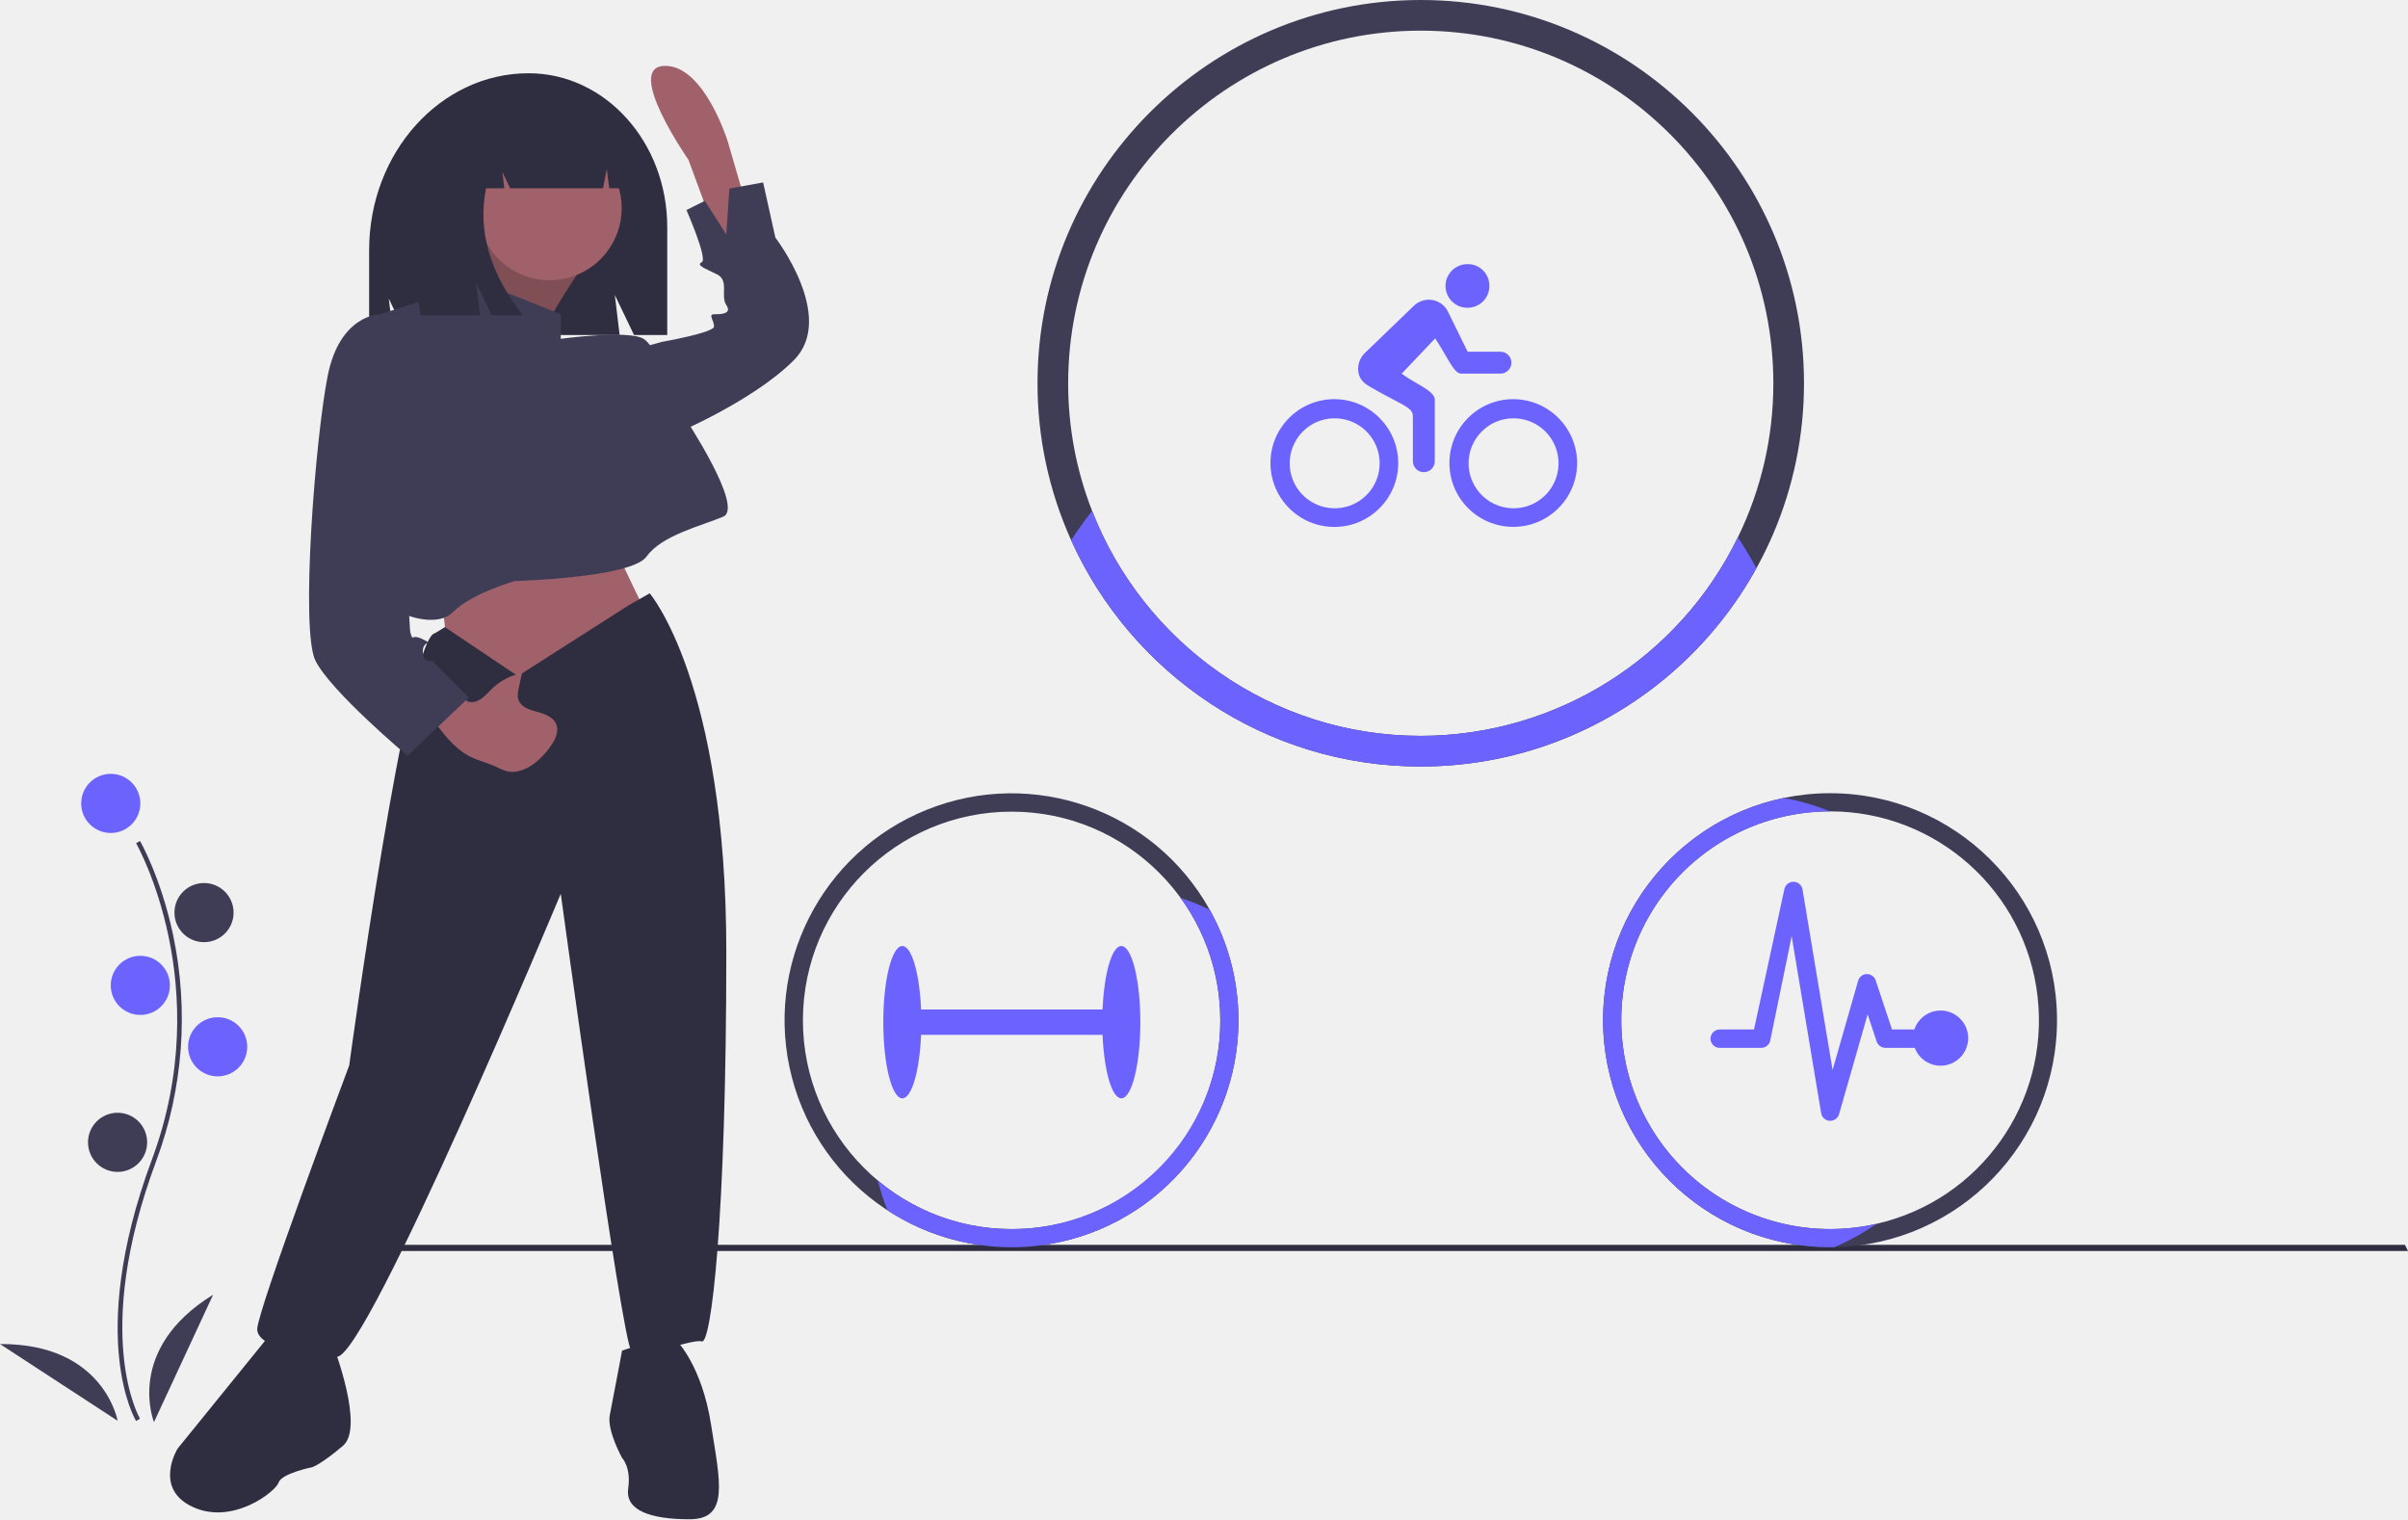
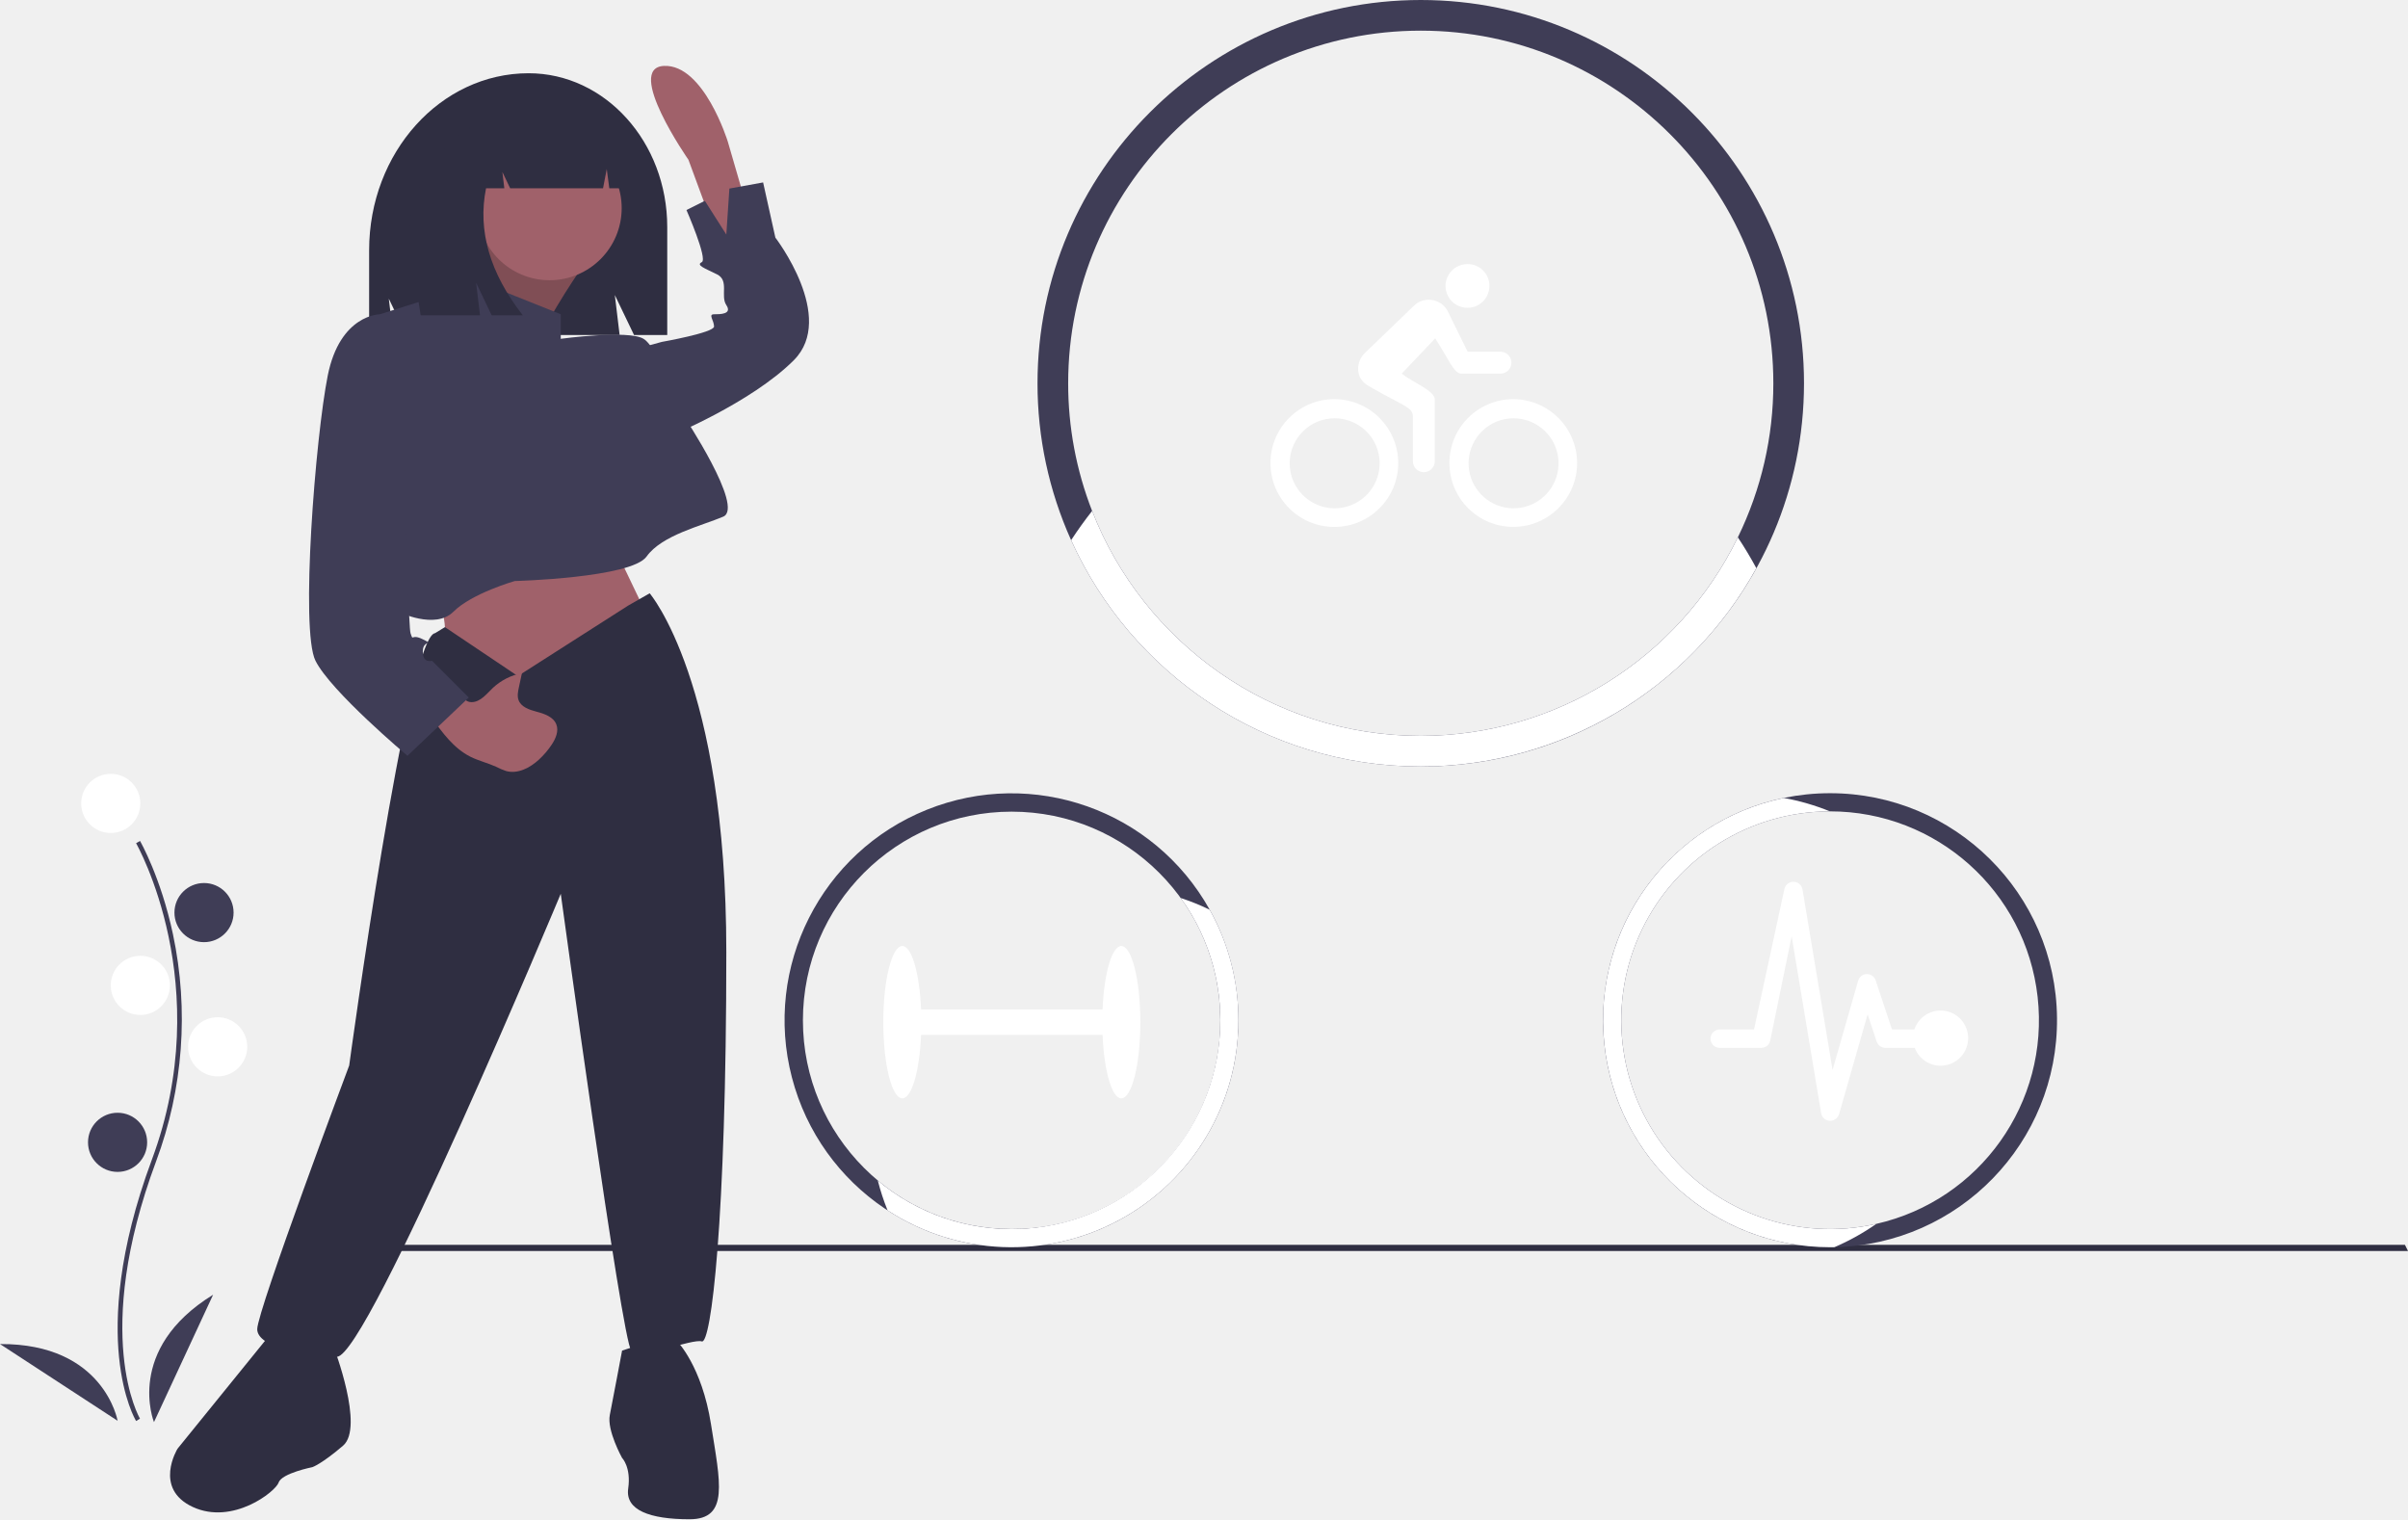
<svg xmlns="http://www.w3.org/2000/svg" id="aaded82f-cfac-45ae-8eb3-c162316e8dff" data-name="Layer 1" width="1058.696" height="667.922" viewBox="0 0 1058.696 667.922">
  <path d="M130.495,740.771c-.23-.375-5.641-9.41-7.517-28.172-1.721-17.213-.614-46.227,14.433-86.698,28.506-76.671-6.569-138.533-6.928-139.149l1.73-1.004c.091.156,9.142,15.929,14.488,41.044a179.061,179.061,0,0,1-7.416,99.807c-28.457,76.54-7.301,112.773-7.084,113.131Z" transform="translate(-70.65176 -116.0389)" fill="#3f3d56" />
-   <circle cx="48.696" cy="353.211" r="13" fill="#6c63ff" />
+   <circle cx="48.696" cy="353.211" r="13" fill="#ffffff" />
  <circle cx="89.696" cy="401.211" r="13" fill="#3f3d56" />
-   <circle cx="61.696" cy="433.211" r="13" fill="#6c63ff" />
-   <circle cx="95.696" cy="460.211" r="13" fill="#6c63ff" />
+   <circle cx="61.696" cy="433.211" r="13" fill="#ffffff" />
+   <circle cx="95.696" cy="460.211" r="13" fill="#ffffff" />
  <circle cx="51.696" cy="502.211" r="13" fill="#3f3d56" />
  <path d="M138.348,741.25s-13-32,26-56Z" transform="translate(-70.65176 -116.0389)" fill="#3f3d56" />
  <path d="M122.36,740.67s-5.916-34.029-51.709-33.738Z" transform="translate(-70.65176 -116.0389)" fill="#3f3d56" />
  <polygon points="1058.696 549.974 135.333 549.974 135.333 547.278 1057.349 547.278 1058.696 549.974" fill="#2f2e41" />
  <path d="M303.07,148.239h0c33.656,0,60.94,30.279,60.94,67.63v47.455H349.414l-8.45-17.582,2.112,17.582H249.267l-7.681-15.984,1.92,15.984h-10.562V226.063C232.944,183.082,264.34,148.239,303.07,148.239Z" transform="translate(-70.65176 -116.0389)" fill="#2f2e41" />
  <path d="M406.497,232.877,390.622,178.25s-10.512-34-28.019-33.236,10.725,41.256,10.725,41.256L385.569,219.467l2.618,12.444Z" transform="translate(-70.65176 -116.0389)" fill="#a0616a" />
  <path d="M341.456,358.001,356.284,389.004,296.973,429.443l-31.003-26.96s2.696-18.872-5.392-25.612S341.456,358.001,341.456,358.001Z" transform="translate(-70.65176 -116.0389)" fill="#a0616a" />
  <path d="M325.281,235.335s-20.22,29.655-17.524,33.699-47.179-8.088-47.179-8.088,25.612-33.699,25.612-43.135Z" transform="translate(-70.65176 -116.0389)" fill="#a0616a" />
  <path d="M325.281,235.335s-20.22,29.655-17.524,33.699-47.179-8.088-47.179-8.088,25.612-33.699,25.612-43.135Z" transform="translate(-70.65176 -116.0389)" opacity="0.2" />
  <circle cx="241.627" cy="91.497" r="31.701" fill="#a0616a" />
  <path d="M270.013,235.335l47.179,18.872v10.784s29.655-4.044,36.395,0,17.524,33.699,17.524,33.699,26.96,40.439,17.524,44.483-26.96,8.088-33.699,17.524-57.963,10.784-57.963,10.784-18.872,5.392-26.96,13.48-24.264,0-24.264,0l-8.088-130.754,25.612-8.088Z" transform="translate(-70.65176 -116.0389)" fill="#3f3d56" />
  <path d="M346.848,270.382l14.828-4.044s22.916-4.044,22.916-6.74-2.696-5.392,0-5.392,8.088,0,5.392-4.044,1.348-10.784-4.044-13.48-9.436-4.044-6.74-5.392-6.74-22.916-6.74-22.916l8.088-4.044,9.436,14.828,1.348-20.22,14.828-2.696,5.392,24.264s26.96,35.047,8.088,53.919-55.267,33.699-55.267,33.699Z" transform="translate(-70.65176 -116.0389)" fill="#3f3d56" />
  <path d="M346.848,382.264l9.436-5.392s33.699,39.091,33.699,157.713-6.74,172.541-10.784,171.193-26.96,8.088-31.003,4.044S317.193,508.974,317.193,508.974s-84.922,203.544-98.402,203.544S183.743,708.474,183.743,700.387s40.439-115.926,40.439-115.926S249.794,395.744,261.926,394.396l4.348-2.648L298.321,413.268Z" transform="translate(-70.65176 -116.0389)" fill="#2f2e41" />
  <path d="M356.284,705.778h12.132s10.784,10.784,14.828,36.395,8.088,41.787-9.436,41.787-28.308-4.044-26.96-13.48-2.696-13.48-2.696-13.48-6.74-12.132-5.392-18.872,5.392-28.308,5.392-28.308Z" transform="translate(-70.65176 -116.0389)" fill="#2f2e41" />
  <path d="M217.442,708.474s13.48,35.047,4.044,43.135-13.48,9.436-13.48,9.436-13.48,2.696-14.828,6.74S172.959,786.657,155.436,778.569s-6.74-25.612-6.74-25.612l40.439-49.875s14.828,2.696,14.828,5.392S217.442,708.474,217.442,708.474Z" transform="translate(-70.65176 -116.0389)" fill="#2f2e41" />
  <path d="M287.439,418.38a25.967,25.967,0,0,1,12.68-6.421l-1.354,6.355c-.386,1.809-.765,3.731-.143,5.473,1.089,3.048,4.662,4.271,7.791,5.096,3.536.932,7.568,2.278,8.86,5.699,1.103,2.92-.309,6.172-2.03,8.776a36.033,36.033,0,0,1-5.685,6.668c-3.909,3.589-9.283,6.398-14.398,4.983a30.494,30.494,0,0,1-4.435-1.889c-3.661-1.672-7.64-2.589-11.239-4.39-7.348-3.679-12.4-10.638-17.158-17.338a3.362,3.362,0,0,1-.892-2.495,3.138,3.138,0,0,1,.576-1.123c2.753-3.881,8.634-11.26,13.11-6.237,1.408,1.58,2.508,3.177,4.843,3.188C281.967,424.742,284.81,420.818,287.439,418.38Z" transform="translate(-70.65176 -116.0389)" fill="#a0616a" />
  <path d="M247.098,256.902l-9.436-2.696s-17.524,0-22.916,26.96-12.132,111.882-5.392,125.362S249.794,448.315,249.794,448.315l26.96-25.612-16.176-16.176s-4.044,1.348-4.044-4.044,5.392-2.696,0-5.392-4.044,1.348-5.392-2.696S247.098,256.902,247.098,256.902Z" transform="translate(-70.65176 -116.0389)" fill="#3f3d56" />
  <path d="M284.675,168.735c5.451-7.018,13.49-11.464,22.465-11.464h1.066c20.55,0,37.209,18.595,37.209,41.534v0h-6.886l-1.112-8.464-1.63,8.464H294.947l-3.422-7.161.855,7.161h-8.034q-5.624,27.928,16.16,55.856h-13.686l-6.843-14.322,1.711,14.322H255.6l-5.132-32.941C250.468,197.05,264.802,176.131,284.675,168.735Z" transform="translate(-70.65176 -116.0389)" fill="#2f2e41" />
  <path d="M695.3,116.039c-92.916,0-168.497,75.581-168.497,168.497a167.593,167.593,0,0,0,14.774,68.989c26.407,58.61,85.367,99.508,153.723,99.508a168.59,168.59,0,0,0,168.497-168.497C863.797,191.62,788.202,116.039,695.3,116.039ZM834.708,352.272a155.175,155.175,0,0,1-139.408,87.281c-65.687,0-121.965-41.073-144.49-98.888a153.877,153.877,0,0,1-10.528-56.13c0-85.475,69.542-155.017,155.017-155.017s155.017,69.542,155.017,155.017A153.935,153.935,0,0,1,834.708,352.272Z" transform="translate(-70.65176 -116.0389)" fill="#3f3d56" />
-   <path d="M842.849,365.832A168.606,168.606,0,0,1,695.3,453.033c-68.356,0-127.316-40.898-153.723-99.508q4.347-6.652,9.234-12.86c22.525,57.815,78.803,98.888,144.49,98.888A155.175,155.175,0,0,0,834.708,352.272Q839.075,358.843,842.849,365.832Z" transform="translate(-70.65176 -116.0389)" fill="#6c63ff" />
-   <path d="M657.322,299.947a19.777,19.777,0,1,1-13.871,5.807,19.515,19.515,0,0,1,13.871-5.807m0-8.425a28.088,28.088,0,1,0,28.073,28.103A28.161,28.161,0,0,0,657.322,291.523Zm58.523-40.168a9.58,9.58,0,0,0,9.628-9.628,9.478,9.478,0,0,0-9.568-9.568,9.599,9.599,0,1,0-.06,19.197Zm20.129,48.593a19.777,19.777,0,1,1-13.871,5.807,19.515,19.515,0,0,1,13.871-5.807m0-8.425a28.073,28.073,0,1,0,28.073,28.073A28.161,28.161,0,0,0,735.974,291.523Z" transform="translate(-70.65176 -116.0389)" fill="#6c63ff" />
-   <path d="M730.347,270.671H715.905l-8.876-18.083a9.414,9.414,0,0,0-14.894-1.986L670.561,271.393a9.797,9.797,0,0,0-2.798,6.74c0,5.235,3.791,7.101,5.566,8.154,13.69,7.883,18.505,8.756,18.505,12.697V318.813a4.814,4.814,0,0,0,9.628,0V291.733c0-3.972-9.147-7.221-14.533-11.434l14.713-15.496c5.627,8.575,8.214,15.496,11.434,15.496h17.271a4.814,4.814,0,1,0,0-9.628Z" transform="translate(-70.65176 -116.0389)" fill="#6c63ff" />
-   <path d="M563.642,531.938c-4.147,0-7.581,12.074-8.246,27.906H475.613c-.665-15.832-4.099-27.906-8.246-27.906-4.624,0-8.372,14.993-8.372,33.487s3.748,33.487,8.372,33.487c4.147,0,7.581-12.074,8.246-27.906h79.783c.665,15.832,4.099,27.906,8.246,27.906,4.624,0,8.372-14.993,8.372-33.487S568.266,531.938,563.642,531.938Z" transform="translate(-70.65176 -116.0389)" fill="#6c63ff" />
+   <path d="M842.849,365.832A168.606,168.606,0,0,1,695.3,453.033c-68.356,0-127.316-40.898-153.723-99.508q4.347-6.652,9.234-12.86c22.525,57.815,78.803,98.888,144.49,98.888A155.175,155.175,0,0,0,834.708,352.272Q839.075,358.843,842.849,365.832Z" transform="translate(-70.65176 -116.0389)" fill="#ffffff" />
+   <path d="M657.322,299.947a19.777,19.777,0,1,1-13.871,5.807,19.515,19.515,0,0,1,13.871-5.807m0-8.425a28.088,28.088,0,1,0,28.073,28.103A28.161,28.161,0,0,0,657.322,291.523Zm58.523-40.168a9.58,9.58,0,0,0,9.628-9.628,9.478,9.478,0,0,0-9.568-9.568,9.599,9.599,0,1,0-.06,19.197Zm20.129,48.593a19.777,19.777,0,1,1-13.871,5.807,19.515,19.515,0,0,1,13.871-5.807m0-8.425a28.073,28.073,0,1,0,28.073,28.073A28.161,28.161,0,0,0,735.974,291.523Z" transform="translate(-70.65176 -116.0389)" fill="#ffffff" />
+   <path d="M730.347,270.671H715.905l-8.876-18.083a9.414,9.414,0,0,0-14.894-1.986L670.561,271.393a9.797,9.797,0,0,0-2.798,6.74c0,5.235,3.791,7.101,5.566,8.154,13.69,7.883,18.505,8.756,18.505,12.697V318.813a4.814,4.814,0,0,0,9.628,0V291.733c0-3.972-9.147-7.221-14.533-11.434l14.713-15.496c5.627,8.575,8.214,15.496,11.434,15.496h17.271a4.814,4.814,0,1,0,0-9.628Z" transform="translate(-70.65176 -116.0389)" fill="#ffffff" />
+   <path d="M563.642,531.938c-4.147,0-7.581,12.074-8.246,27.906H475.613c-.665-15.832-4.099-27.906-8.246-27.906-4.624,0-8.372,14.993-8.372,33.487s3.748,33.487,8.372,33.487c4.147,0,7.581-12.074,8.246-27.906h79.783c.665,15.832,4.099,27.906,8.246,27.906,4.624,0,8.372-14.993,8.372-33.487S568.266,531.938,563.642,531.938Z" transform="translate(-70.65176 -116.0389)" fill="#ffffff" />
  <path d="M602.505,515.983a99.773,99.773,0,1,0,12.644,48.581A99.85,99.85,0,0,0,602.505,515.983Zm-87.16,140.392a91.753,91.753,0,1,1,91.824-91.811A91.358,91.358,0,0,1,515.345,656.375Z" transform="translate(-70.65176 -116.0389)" fill="#3f3d56" />
-   <path d="M615.149,564.564a99.757,99.757,0,0,1-154.276,83.588,102.67,102.67,0,0,1-4.287-13.102A91.76,91.76,0,0,0,589.74,510.821a102.301,102.301,0,0,1,12.765,5.163A99.19,99.19,0,0,1,615.149,564.564Z" transform="translate(-70.65176 -116.0389)" fill="#6c63ff" />
+   <path d="M615.149,564.564a99.757,99.757,0,0,1-154.276,83.588,102.67,102.67,0,0,1-4.287-13.102A91.76,91.76,0,0,0,589.74,510.821a102.301,102.301,0,0,1,12.765,5.163A99.19,99.19,0,0,1,615.149,564.564Z" transform="translate(-70.65176 -116.0389)" fill="#ffffff" />
  <path d="M875.255,464.76a99.804,99.804,0,1,0,0,199.608c.647,0,1.281,0,1.928-.027a99.8,99.8,0,0,0-1.928-199.581ZM895.596,654.097a91.818,91.818,0,1,1-20.395-181.357h.054A91.818,91.818,0,0,1,895.596,654.097Z" transform="translate(-70.65176 -116.0389)" fill="#3f3d56" />
-   <path d="M895.596,654.097a102.659,102.659,0,0,1-18.413,10.245c-.647.027-1.281.027-1.928.027a99.806,99.806,0,0,1-20.328-197.519,102.298,102.298,0,0,1,20.274,5.891A91.817,91.817,0,1,0,895.596,654.097Z" transform="translate(-70.65176 -116.0389)" fill="#6c63ff" />
-   <path d="M924.491,560.321a12.198,12.198,0,0,0-12.179,8.313h-9.829l-7.176-21.578a4.043,4.043,0,0,0-3.841-2.779h-.076a3.995,3.995,0,0,0-3.79,2.931l-11.244,39.24-13.215-79.363a4.057,4.057,0,0,0-7.934-.328L841.818,568.634H826.809a4.043,4.043,0,1,0,0,8.085h18.192a4.03,4.03,0,0,0,3.916-3.057l9.45-46.036,12.962,77.797a4.014,4.014,0,0,0,3.765,3.361h.227a4.055,4.055,0,0,0,3.891-2.931l12.558-43.863L895.737,573.94a4.076,4.076,0,0,0,3.841,2.779h12.911A12.131,12.131,0,1,0,924.491,560.321Z" transform="translate(-70.65176 -116.0389)" fill="#6c63ff" />
+   <path d="M895.596,654.097a102.659,102.659,0,0,1-18.413,10.245c-.647.027-1.281.027-1.928.027a99.806,99.806,0,0,1-20.328-197.519,102.298,102.298,0,0,1,20.274,5.891A91.817,91.817,0,1,0,895.596,654.097Z" transform="translate(-70.65176 -116.0389)" fill="#ffffff" />
+   <path d="M924.491,560.321a12.198,12.198,0,0,0-12.179,8.313h-9.829l-7.176-21.578a4.043,4.043,0,0,0-3.841-2.779h-.076a3.995,3.995,0,0,0-3.79,2.931l-11.244,39.24-13.215-79.363a4.057,4.057,0,0,0-7.934-.328L841.818,568.634H826.809a4.043,4.043,0,1,0,0,8.085h18.192a4.03,4.03,0,0,0,3.916-3.057l9.45-46.036,12.962,77.797a4.014,4.014,0,0,0,3.765,3.361h.227a4.055,4.055,0,0,0,3.891-2.931l12.558-43.863L895.737,573.94a4.076,4.076,0,0,0,3.841,2.779h12.911A12.131,12.131,0,1,0,924.491,560.321Z" transform="translate(-70.65176 -116.0389)" fill="#ffffff" />
</svg>
